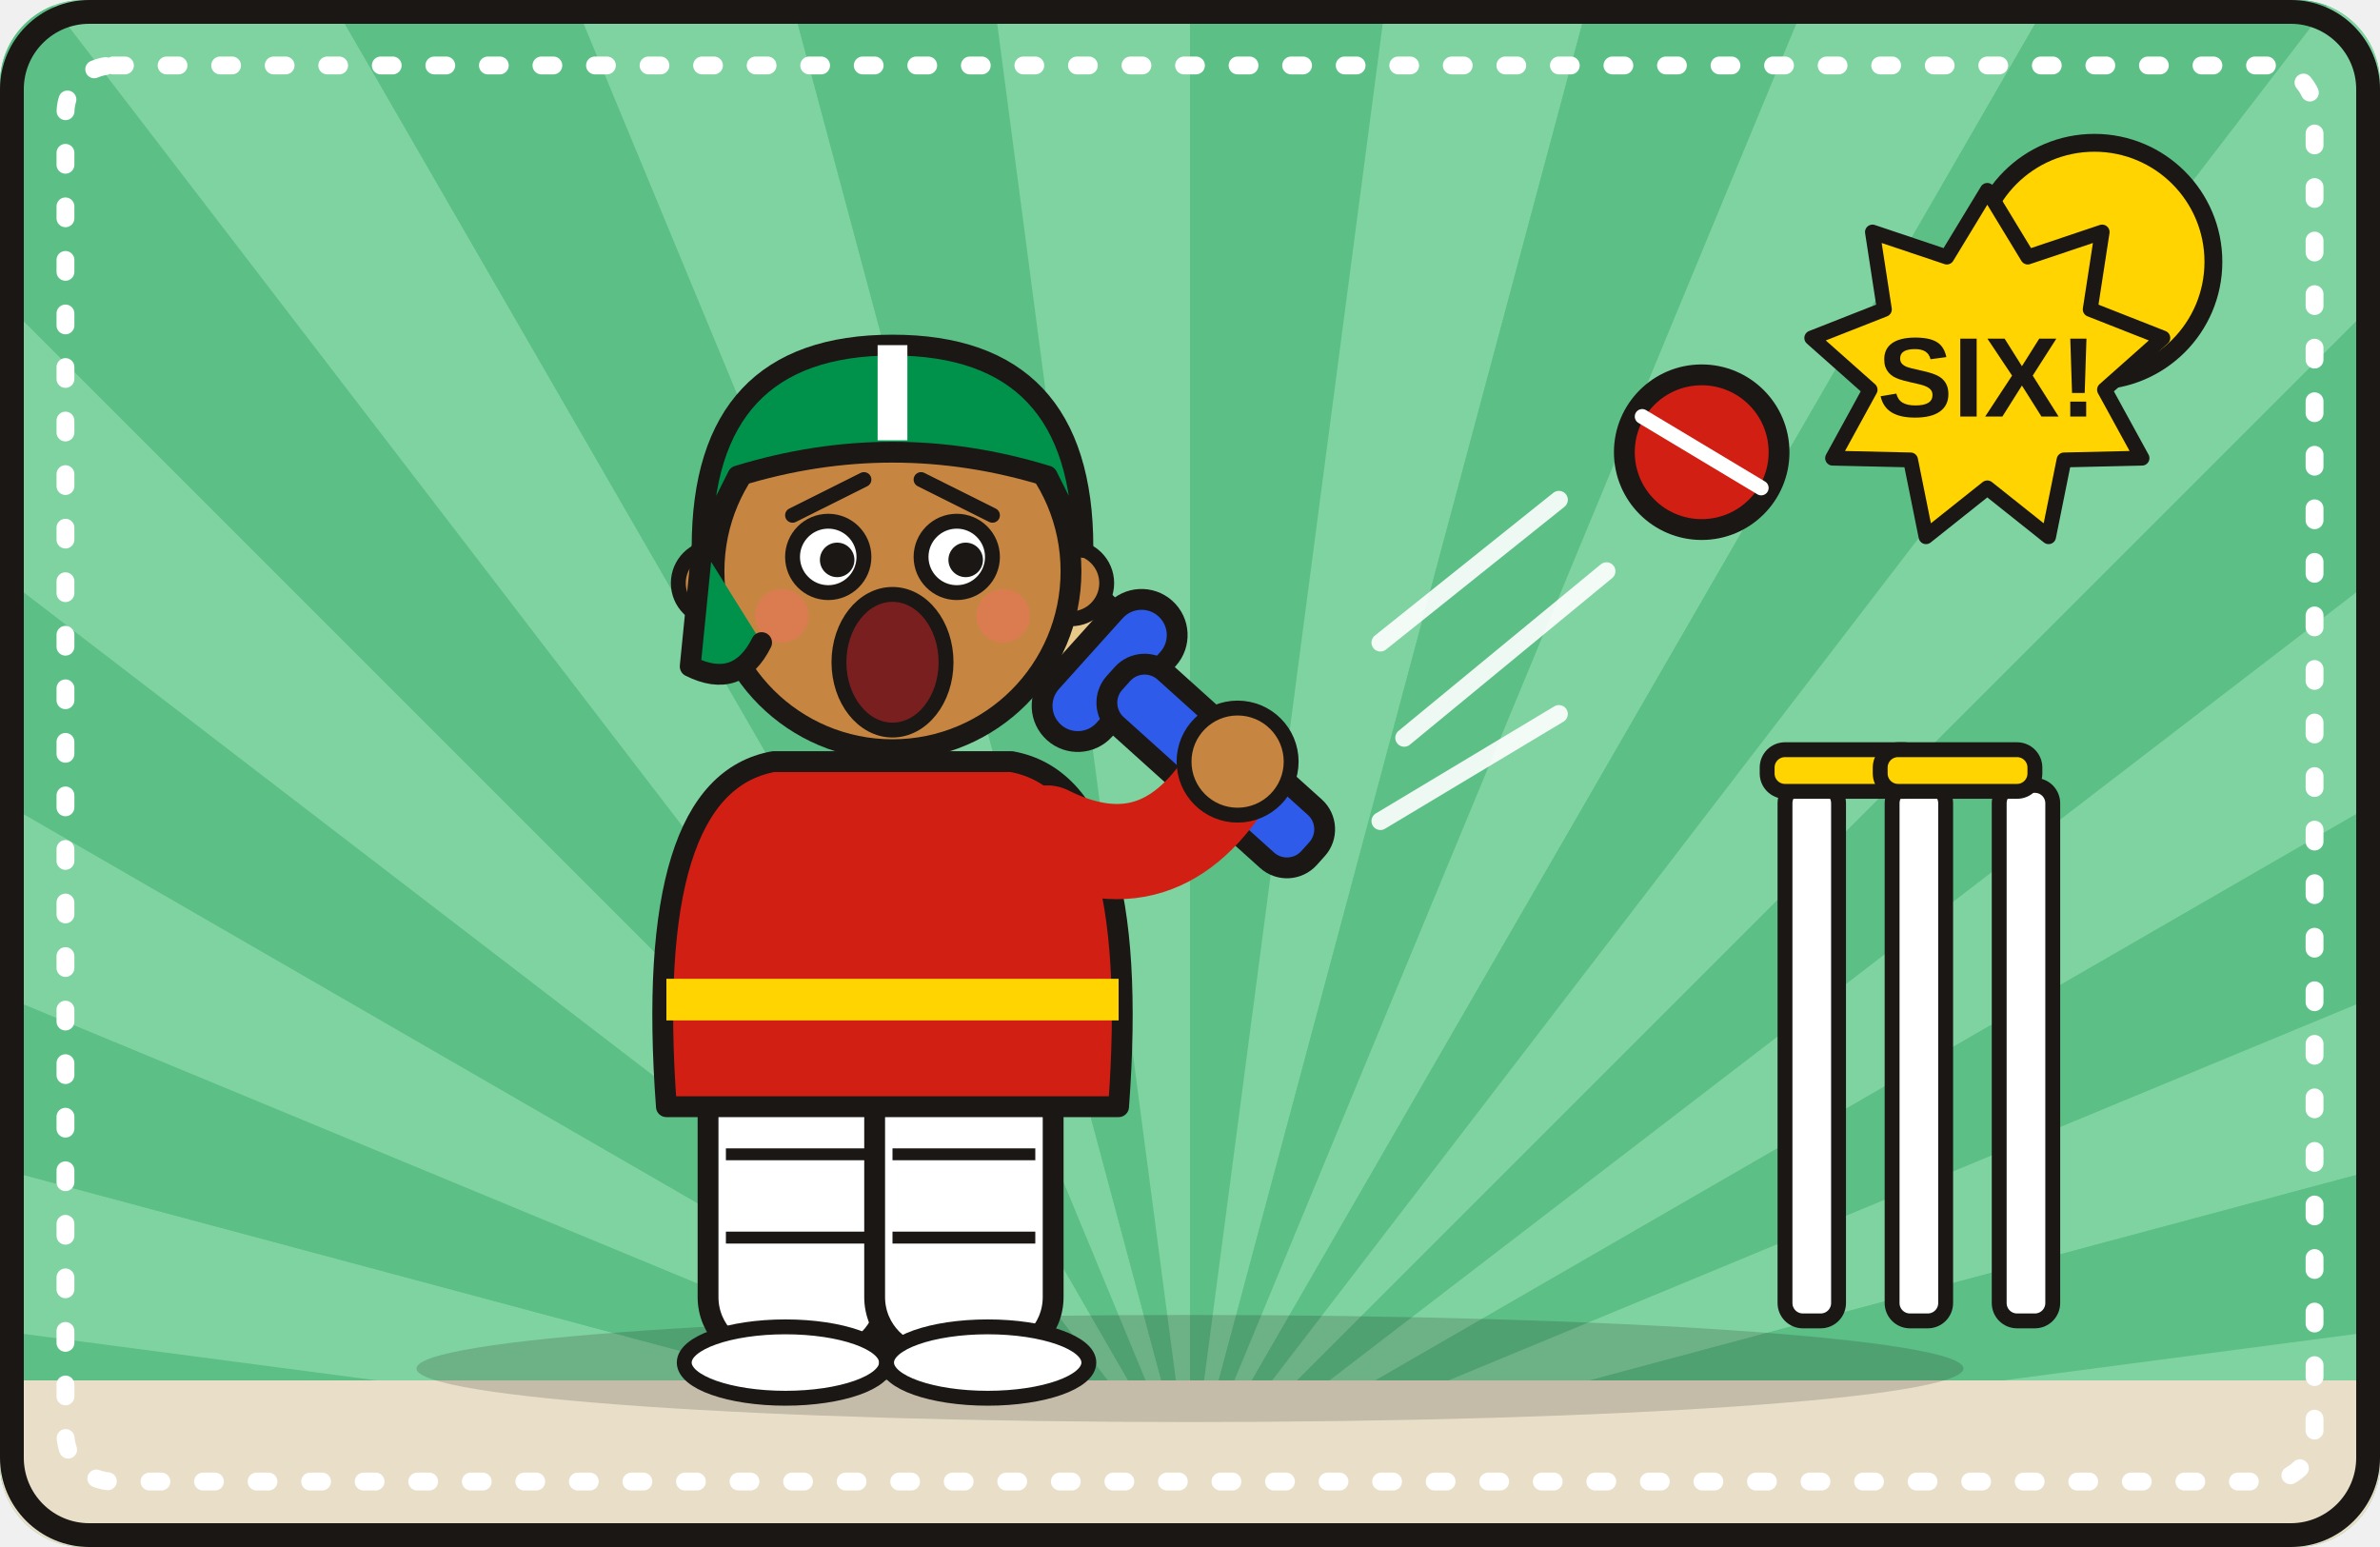
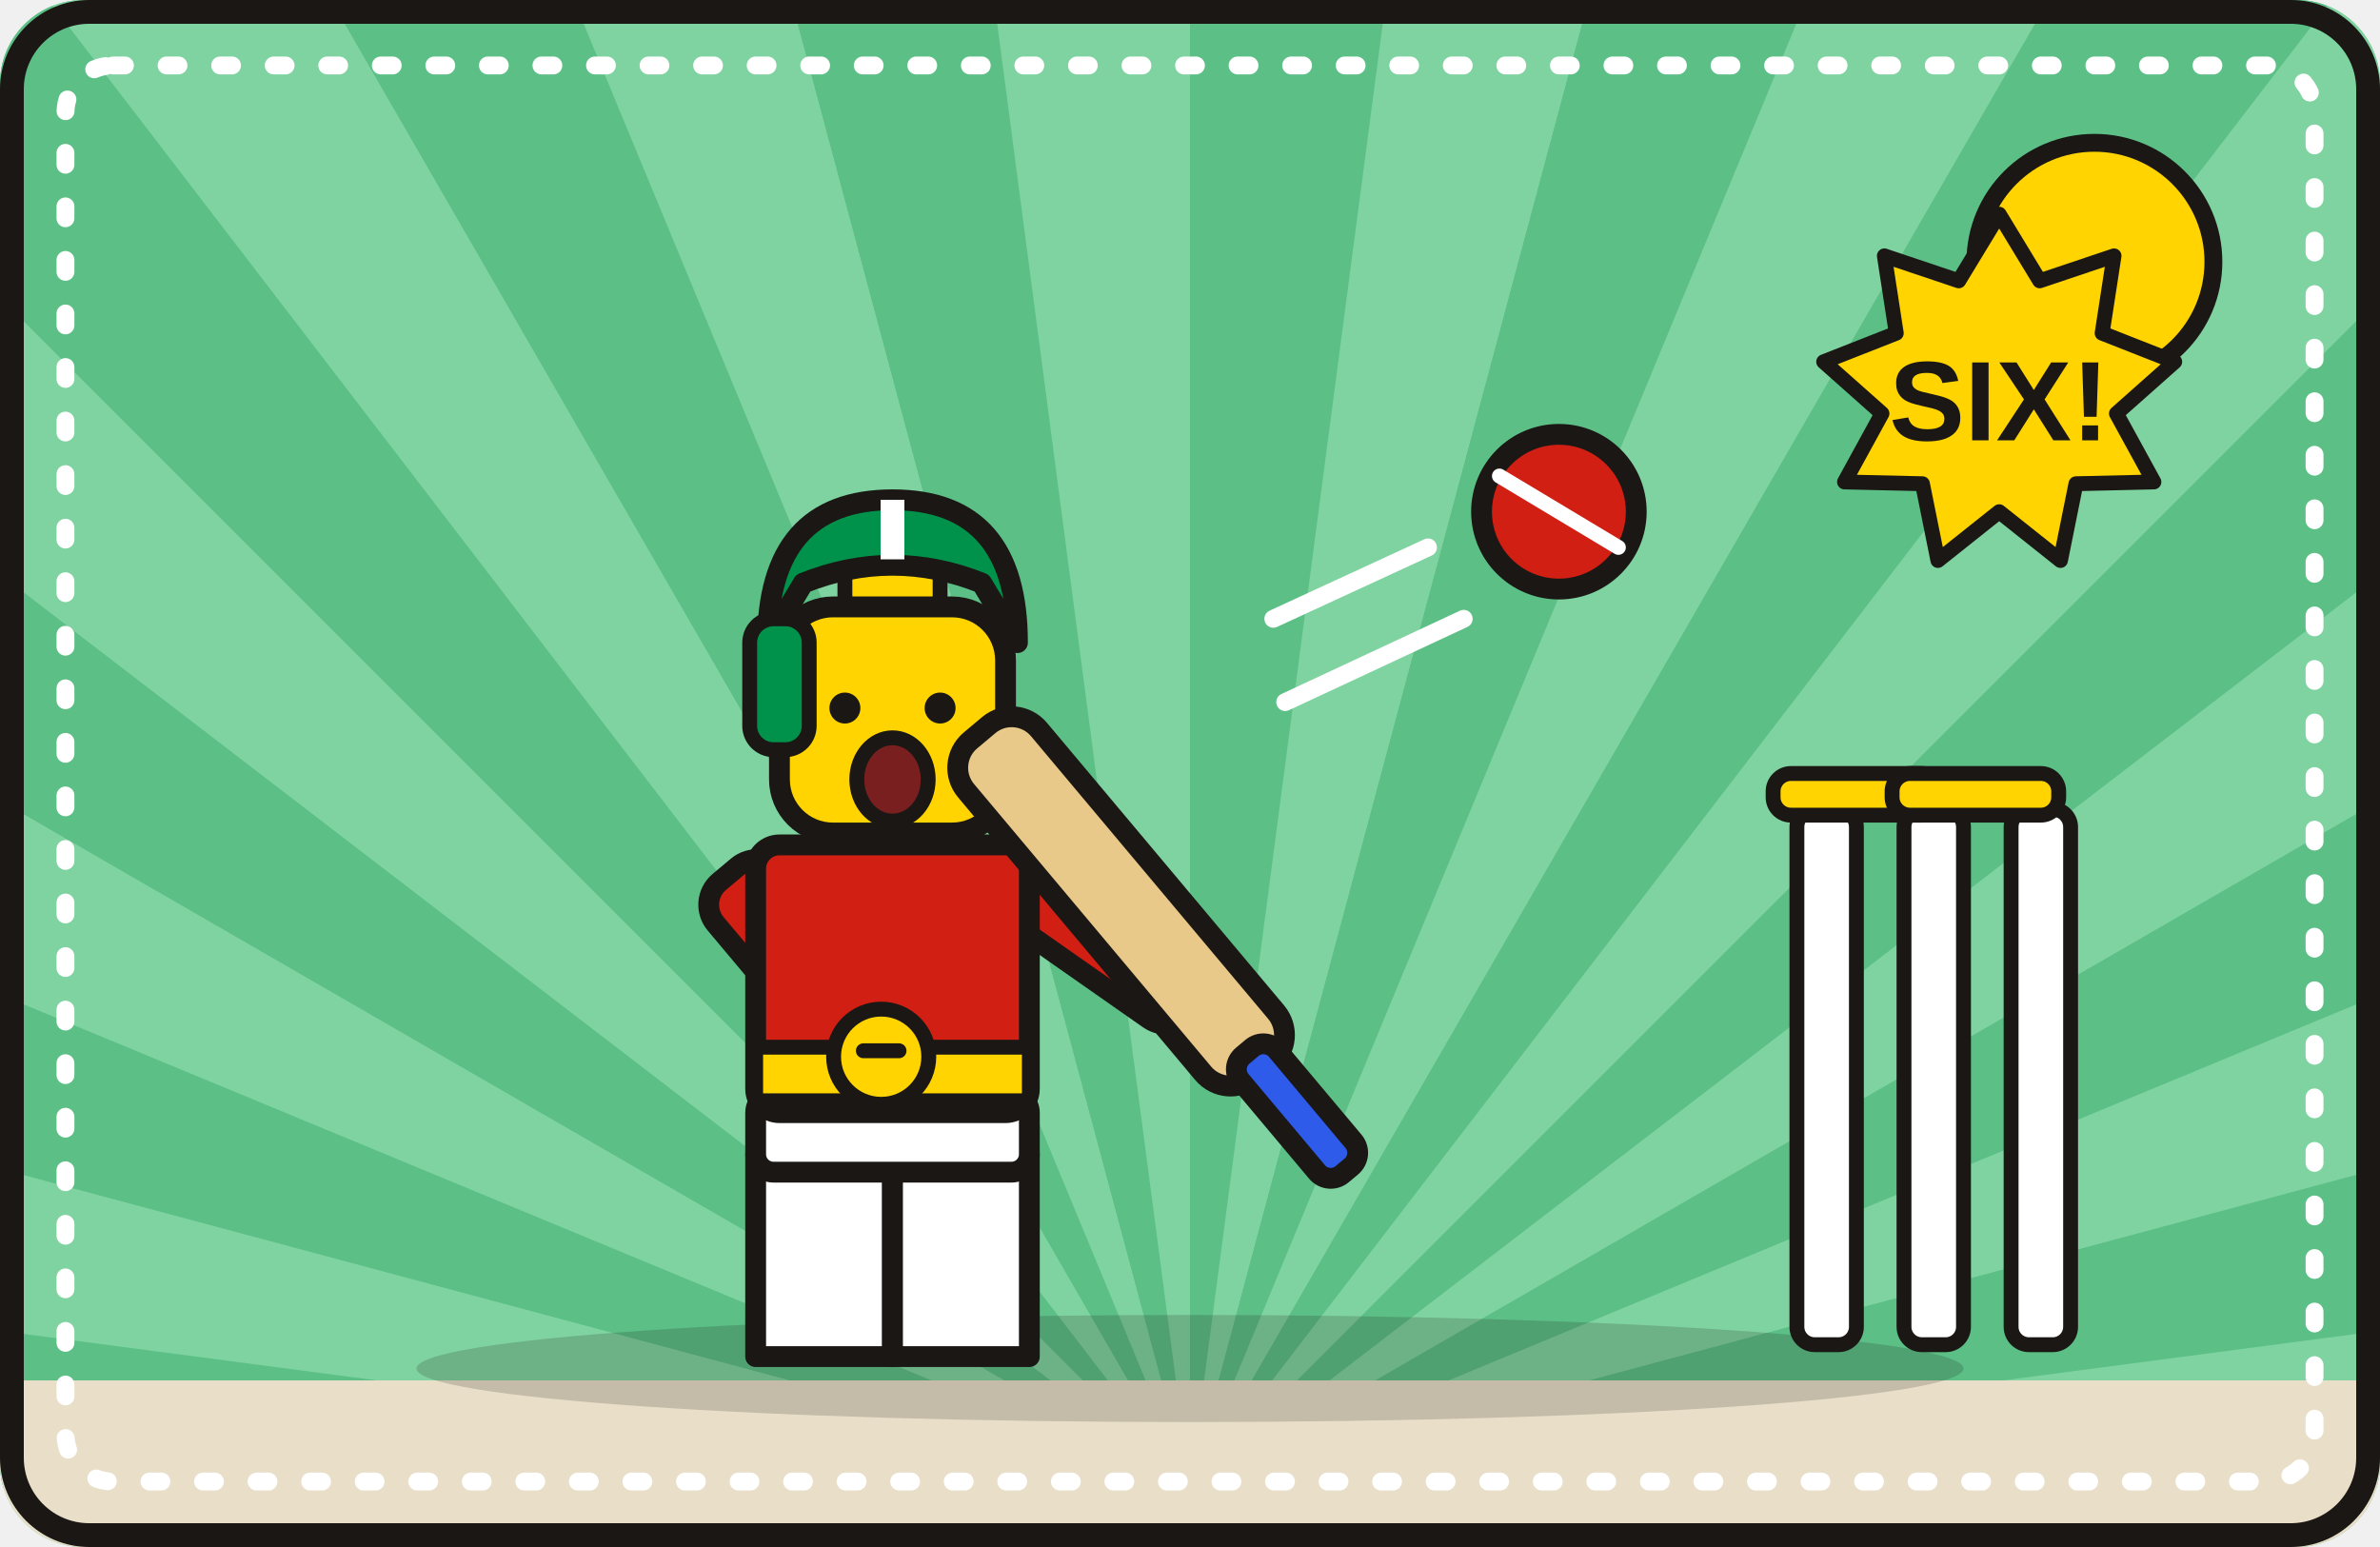
<svg xmlns="http://www.w3.org/2000/svg" viewBox="0 0 400 260" role="img" aria-label="Batter hits a six illustration">
  <defs>
    <clipPath id="c">
      <rect width="400" height="260" rx="14" />
    </clipPath>
  </defs>
  <g clip-path="url(#c)">
    <rect width="400" height="260" fill="#5CC086" />
    <path d="M200 250 L-320.0 250.0 L-315.6 182.1 Z" fill="#5CC086" />
    <path d="M200 250 L-315.6 182.1 L-302.3 115.4 Z" fill="#7FD3A0" />
    <path d="M200 250 L-302.3 115.4 L-280.4 51.0 Z" fill="#5CC086" />
    <path d="M200 250 L-280.4 51.0 L-250.3 -10.0 Z" fill="#7FD3A0" />
    <path d="M200 250 L-250.3 -10.0 L-212.5 -66.6 Z" fill="#5CC086" />
    <path d="M200 250 L-212.5 -66.6 L-167.7 -117.7 Z" fill="#7FD3A0" />
    <path d="M200 250 L-167.7 -117.7 L-116.6 -162.5 Z" fill="#5CC086" />
    <path d="M200 250 L-116.6 -162.5 L-60.0 -200.3 Z" fill="#7FD3A0" />
    <path d="M200 250 L-60.0 -200.3 L1.0 -230.4 Z" fill="#5CC086" />
    <path d="M200 250 L1.0 -230.4 L65.4 -252.3 Z" fill="#7FD3A0" />
    <path d="M200 250 L65.4 -252.3 L132.1 -265.6 Z" fill="#5CC086" />
    <path d="M200 250 L132.1 -265.6 L200.0 -270.0 Z" fill="#7FD3A0" />
    <path d="M200 250 L200.0 -270.0 L267.9 -265.6 Z" fill="#5CC086" />
    <path d="M200 250 L267.9 -265.6 L334.6 -252.3 Z" fill="#7FD3A0" />
    <path d="M200 250 L334.6 -252.3 L399.0 -230.4 Z" fill="#5CC086" />
    <path d="M200 250 L399.0 -230.4 L460.0 -200.3 Z" fill="#7FD3A0" />
    <path d="M200 250 L460.0 -200.3 L516.6 -162.5 Z" fill="#5CC086" />
    <path d="M200 250 L516.6 -162.5 L567.7 -117.7 Z" fill="#7FD3A0" />
    <path d="M200 250 L567.7 -117.7 L612.5 -66.6 Z" fill="#5CC086" />
    <path d="M200 250 L612.5 -66.6 L650.3 -10.0 Z" fill="#7FD3A0" />
    <path d="M200 250 L650.3 -10.0 L680.4 51.0 Z" fill="#5CC086" />
    <path d="M200 250 L680.4 51.0 L702.3 115.4 Z" fill="#7FD3A0" />
    <path d="M200 250 L702.3 115.4 L715.6 182.1 Z" fill="#5CC086" />
    <path d="M200 250 L715.6 182.1 L720.0 250.0 Z" fill="#7FD3A0" />
    <circle cx="352" cy="44" r="20" fill="#FFD400" stroke="#1A1714" stroke-width="3" />
    <rect y="232" width="400" height="28" fill="#E9DFC9" />
    <ellipse cx="200" cy="230" rx="130" ry="9" fill="#1A1714" opacity=".18" />
-     <rect x="300" y="132" width="9" height="90" rx="3" fill="#fff" stroke="#1A1714" stroke-width="2.5" stroke-linejoin="round" stroke-linecap="round" />
-     <rect x="318" y="132" width="9" height="90" rx="3" fill="#fff" stroke="#1A1714" stroke-width="2.5" stroke-linejoin="round" stroke-linecap="round" />
-     <rect x="336" y="132" width="9" height="90" rx="3" fill="#fff" stroke="#1A1714" stroke-width="2.5" stroke-linejoin="round" stroke-linecap="round" />
-     <rect x="297" y="126" width="26" height="7" rx="3" fill="#FFD400" stroke="#1A1714" stroke-width="2.5" stroke-linejoin="round" stroke-linecap="round" />
-     <rect x="316" y="126" width="26" height="7" rx="3" fill="#FFD400" stroke="#1A1714" stroke-width="2.5" stroke-linejoin="round" stroke-linecap="round" />
-     <rect x="124" y="190" width="20" height="38" rx="8" fill="#C68642" stroke="#1A1714" stroke-width="3.5" stroke-linejoin="round" stroke-linecap="round" />
-     <rect x="152" y="190" width="20" height="38" rx="8" fill="#C68642" stroke="#1A1714" stroke-width="3.5" stroke-linejoin="round" stroke-linecap="round" />
-     <rect x="119" y="178" width="30" height="50" rx="10" fill="#fff" stroke="#1A1714" stroke-width="3.5" stroke-linejoin="round" stroke-linecap="round" />
-     <rect x="147" y="178" width="30" height="50" rx="10" fill="#fff" stroke="#1A1714" stroke-width="3.5" stroke-linejoin="round" stroke-linecap="round" />
-     <path d="M122 194 h24 M122 208 h24 M150 194 h24 M150 208 h24" fill="none" stroke="#1A1714" stroke-width="2" />
-     <ellipse cx="132" cy="229" rx="17" ry="6" fill="#fff" stroke="#1A1714" stroke-width="2.5" stroke-linejoin="round" stroke-linecap="round" />
-     <ellipse cx="166" cy="229" rx="17" ry="6" fill="#fff" stroke="#1A1714" stroke-width="2.5" stroke-linejoin="round" stroke-linecap="round" />
-     <path d="M112 186 Q108 132 130 128 H170 Q192 132 188 186 Z" fill="#D21F14" stroke="#1A1714" stroke-width="3.5" stroke-linejoin="round" stroke-linecap="round" />
-     <path d="M112 168 H188" stroke="#FFD400" stroke-width="7" />
-     <path d="M112 168 H188" fill="none" stroke="#1A1714" stroke-width="2.5" stroke-linejoin="round" stroke-linecap="round" opacity=".0" />
-     <g transform="rotate(-48 205 128)">
-       <rect x="196" y="38" width="16" height="64" rx="6" fill="#E8C98A" stroke="#1A1714" stroke-width="3.5" stroke-linejoin="round" stroke-linecap="round" />
-       <rect x="190" y="98" width="28" height="12" rx="6" fill="#2F5BEA" stroke="#1A1714" stroke-width="3.5" stroke-linejoin="round" stroke-linecap="round" />
-       <rect x="198" y="106" width="12" height="44" rx="5" fill="#2F5BEA" stroke="#1A1714" stroke-width="3.5" stroke-linejoin="round" stroke-linecap="round" />
+     <rect x="302" y="136" width="10" height="90" rx="3" fill="#fff" stroke="#1A1714" stroke-width="2.5" stroke-linejoin="round" stroke-linecap="round" />
+     <rect x="320" y="136" width="10" height="90" rx="3" fill="#fff" stroke="#1A1714" stroke-width="2.5" stroke-linejoin="round" stroke-linecap="round" />
+     <rect x="338" y="136" width="10" height="90" rx="3" fill="#fff" stroke="#1A1714" stroke-width="2.5" stroke-linejoin="round" stroke-linecap="round" />
+     <rect x="298" y="130" width="28" height="7" rx="3" fill="#FFD400" stroke="#1A1714" stroke-width="2.5" stroke-linejoin="round" stroke-linecap="round" />
+     <rect x="318" y="130" width="28" height="7" rx="3" fill="#FFD400" stroke="#1A1714" stroke-width="2.5" stroke-linejoin="round" stroke-linecap="round" />
+     <rect x="127" y="194" width="23" height="34" fill="#FFFFFF" stroke="#1A1714" stroke-width="3.5" stroke-linejoin="round" stroke-linecap="round" />
+     <rect x="150" y="194" width="23" height="34" fill="#FFFFFF" stroke="#1A1714" stroke-width="3.5" stroke-linejoin="round" stroke-linecap="round" />
+     <rect x="127" y="184" width="46" height="13" rx="3" fill="#FFFFFF" stroke="#1A1714" stroke-width="3.5" stroke-linejoin="round" stroke-linecap="round" />
+     <g transform="rotate(-40 125 150)">
+       <rect x="118" y="146" width="14" height="36" rx="5" fill="#D21F14" stroke="#1A1714" stroke-width="3.5" stroke-linejoin="round" stroke-linecap="round" />
    </g>
-     <path d="M176 140 Q196 150 208 128" fill="none" stroke="#D21F14" stroke-width="16" stroke-linecap="round" />
-     <path d="M176 140 Q196 150 208 128" fill="none" stroke="#1A1714" stroke-width="3.5" stroke-linecap="round" opacity=".0" />
-     <circle cx="208" cy="128" r="9" fill="#C68642" stroke="#1A1714" stroke-width="2.5" stroke-linejoin="round" stroke-linecap="round" />
-     <circle cx="120.0" cy="98.0" r="6.0" fill="#C68642" stroke="#1A1714" stroke-width="2.5" stroke-linejoin="round" stroke-linecap="round" />
-     <circle cx="180.0" cy="98.0" r="6.0" fill="#C68642" stroke="#1A1714" stroke-width="2.5" stroke-linejoin="round" stroke-linecap="round" />
-     <circle cx="150" cy="96" r="30" fill="#C68642" stroke="#1A1714" stroke-width="3.5" stroke-linejoin="round" stroke-linecap="round" />
-     <circle cx="131.4" cy="103.5" r="4.5" fill="#FF6B6B" opacity=".35" />
-     <circle cx="168.6" cy="103.5" r="4.5" fill="#FF6B6B" opacity=".35" />
-     <circle cx="139.2" cy="93.6" r="6.0" fill="#fff" stroke="#1A1714" stroke-width="2.5" stroke-linejoin="round" stroke-linecap="round" />
-     <circle cx="160.8" cy="93.6" r="6.0" fill="#fff" stroke="#1A1714" stroke-width="2.5" stroke-linejoin="round" stroke-linecap="round" />
-     <circle cx="140.7" cy="94.1" r="2.9" fill="#1A1714" />
-     <circle cx="162.3" cy="94.1" r="2.9" fill="#1A1714" />
-     <path d="M133.2 86.6 L145.2 80.6 M154.8 80.6 L166.8 86.6" fill="none" stroke="#1A1714" stroke-width="2.5" stroke-linejoin="round" stroke-linecap="round" />
-     <ellipse cx="150.0" cy="111.3" rx="9.0" ry="11.4" fill="#7A1F1F" stroke="#1A1714" stroke-width="2.5" stroke-linejoin="round" stroke-linecap="round" />
-     <path d="M118 92 Q118 58 150 58 Q182 58 182 92 L176 80 Q150 72 124 80 Z" fill="#00924A" stroke="#1A1714" stroke-width="3.5" stroke-linejoin="round" stroke-linecap="round" />
-     <path d="M118 92 L116 112 Q124 116 128 108" fill="#00924A" stroke="#1A1714" stroke-width="3.5" stroke-linejoin="round" stroke-linecap="round" />
-     <path d="M150 58 V74" stroke="#fff" stroke-width="5" />
-     <path d="M232 108 L262 84 M236 124 L270 96 M232 138 L262 120" fill="none" stroke="#fff" stroke-width="3" stroke-linecap="round" opacity=".9" />
-     <circle cx="286" cy="76" r="13" fill="#D21F14" stroke="#1A1714" stroke-width="3.5" stroke-linejoin="round" stroke-linecap="round" />
-     <path d="M276 70 q10 6 20 12" fill="none" stroke="#fff" stroke-width="2.5" stroke-linecap="round" />
-     <polygon points="334.0,32.0 340.8,43.2 353.3,39.0 351.3,52.0 363.5,56.8 353.7,65.5 360.0,77.0 346.9,77.3 344.3,90.2 334.0,82.0 323.7,90.2 321.1,77.3 308.0,77.0 314.3,65.5 304.5,56.8 316.7,52.0 314.7,39.0 327.2,43.2" fill="#FFD400" stroke="#1A1714" stroke-width="2.5" stroke-linejoin="round" stroke-linecap="round" />
-     <text x="334" y="70" font-family="Arial Black,Impact,Arial,sans-serif" font-weight="900" font-size="19" text-anchor="middle" fill="#1A1714">SIX!</text>
+     <g transform="rotate(-55 175 150)">
+       <rect x="168" y="146" width="14" height="36" rx="5" fill="#D21F14" stroke="#1A1714" stroke-width="3.5" stroke-linejoin="round" stroke-linecap="round" />
+     </g>
+     <rect x="127" y="142" width="46" height="45" rx="4" fill="#D21F14" stroke="#1A1714" stroke-width="3.5" stroke-linejoin="round" stroke-linecap="round" />
+     <rect x="127" y="176" width="46" height="9" fill="#FFD400" stroke="#1A1714" stroke-width="2.5" stroke-linejoin="round" stroke-linecap="round" />
+     <circle cx="148.1" cy="177.6" r="8" fill="#FFD400" stroke="#1A1714" stroke-width="2.5" stroke-linejoin="round" stroke-linecap="round" />
+     <path d="M145.1 176.6 h6" stroke="#1A1714" stroke-width="2.5" stroke-linecap="round" />
+     <circle cx="204.5" cy="170.6" r="8" fill="#FFD400" stroke="#1A1714" stroke-width="2.5" stroke-linejoin="round" stroke-linecap="round" />
+     <path d="M201.5 169.6 h6" stroke="#1A1714" stroke-width="2.5" stroke-linecap="round" />
+     <rect x="142" y="94" width="16" height="9" rx="3" fill="#FFD400" stroke="#1A1714" stroke-width="2.5" stroke-linejoin="round" stroke-linecap="round" />
+     <rect x="131" y="102" width="38" height="38" rx="9" fill="#FFD400" stroke="#1A1714" stroke-width="3.5" stroke-linejoin="round" stroke-linecap="round" />
+     <circle cx="142" cy="119" r="2.6" fill="#1A1714" />
+     <circle cx="158" cy="119" r="2.6" fill="#1A1714" />
+     <ellipse cx="150" cy="131" rx="6" ry="7" fill="#7A1F1F" stroke="#1A1714" stroke-width="2.5" stroke-linejoin="round" stroke-linecap="round" />
+     <path d="M129 108 Q129 84 150 84 Q171 84 171 108 L165 98 Q150 92 135 98 Z" fill="#00924A" stroke="#1A1714" stroke-width="3.5" stroke-linejoin="round" stroke-linecap="round" />
+     <rect x="126" y="104" width="10" height="22" rx="4" fill="#00924A" stroke="#1A1714" stroke-width="2.5" stroke-linejoin="round" stroke-linecap="round" />
+     <path d="M150 84 V94" stroke="#fff" stroke-width="4" />
+     <g transform="rotate(-40 204.4895 170.6488)">
+       <rect x="196.489" y="108.649" width="16" height="74" rx="6" fill="#E8C98A" stroke="#1A1714" stroke-width="3.5" stroke-linejoin="round" stroke-linecap="round" />
+       <rect x="200.489" y="178.649" width="8" height="26" rx="3" fill="#2F5BEA" stroke="#1A1714" stroke-width="3.5" stroke-linejoin="round" stroke-linecap="round" />
+     </g>
+     <circle cx="262" cy="86" r="13" fill="#D21F14" stroke="#1A1714" stroke-width="3.5" stroke-linejoin="round" stroke-linecap="round" />
+     <path d="M252 80 q10 6 20 12" stroke="#fff" stroke-width="2.5" fill="none" stroke-linecap="round" />
+     <path d="M214 104 L240 92 M216 118 L246 104" stroke="#fff" stroke-width="3" stroke-linecap="round" />
+     <polygon points="336.0,36.0 342.8,47.2 355.3,43.0 353.3,56.0 365.5,60.8 355.7,69.5 362.0,81.0 348.9,81.3 346.3,94.2 336.0,86.0 325.7,94.2 323.1,81.3 310.0,81.0 316.3,69.5 306.5,60.8 318.7,56.0 316.7,43.0 329.2,47.2" fill="#FFD400" stroke="#1A1714" stroke-width="2.5" stroke-linejoin="round" stroke-linecap="round" />
+     <text x="336" y="74" font-family="Arial Black,Impact,Arial,sans-serif" font-weight="900" font-size="19" text-anchor="middle" fill="#1A1714">SIX!</text>
  </g>
  <rect x="2" y="2" width="396" height="256" rx="13" fill="none" stroke="#1A1714" stroke-width="4" />
  <rect x="11" y="11" width="378" height="238" rx="8" fill="none" stroke="#FFFFFF" stroke-width="3" stroke-dasharray="2 7" stroke-linecap="round" />
</svg>
